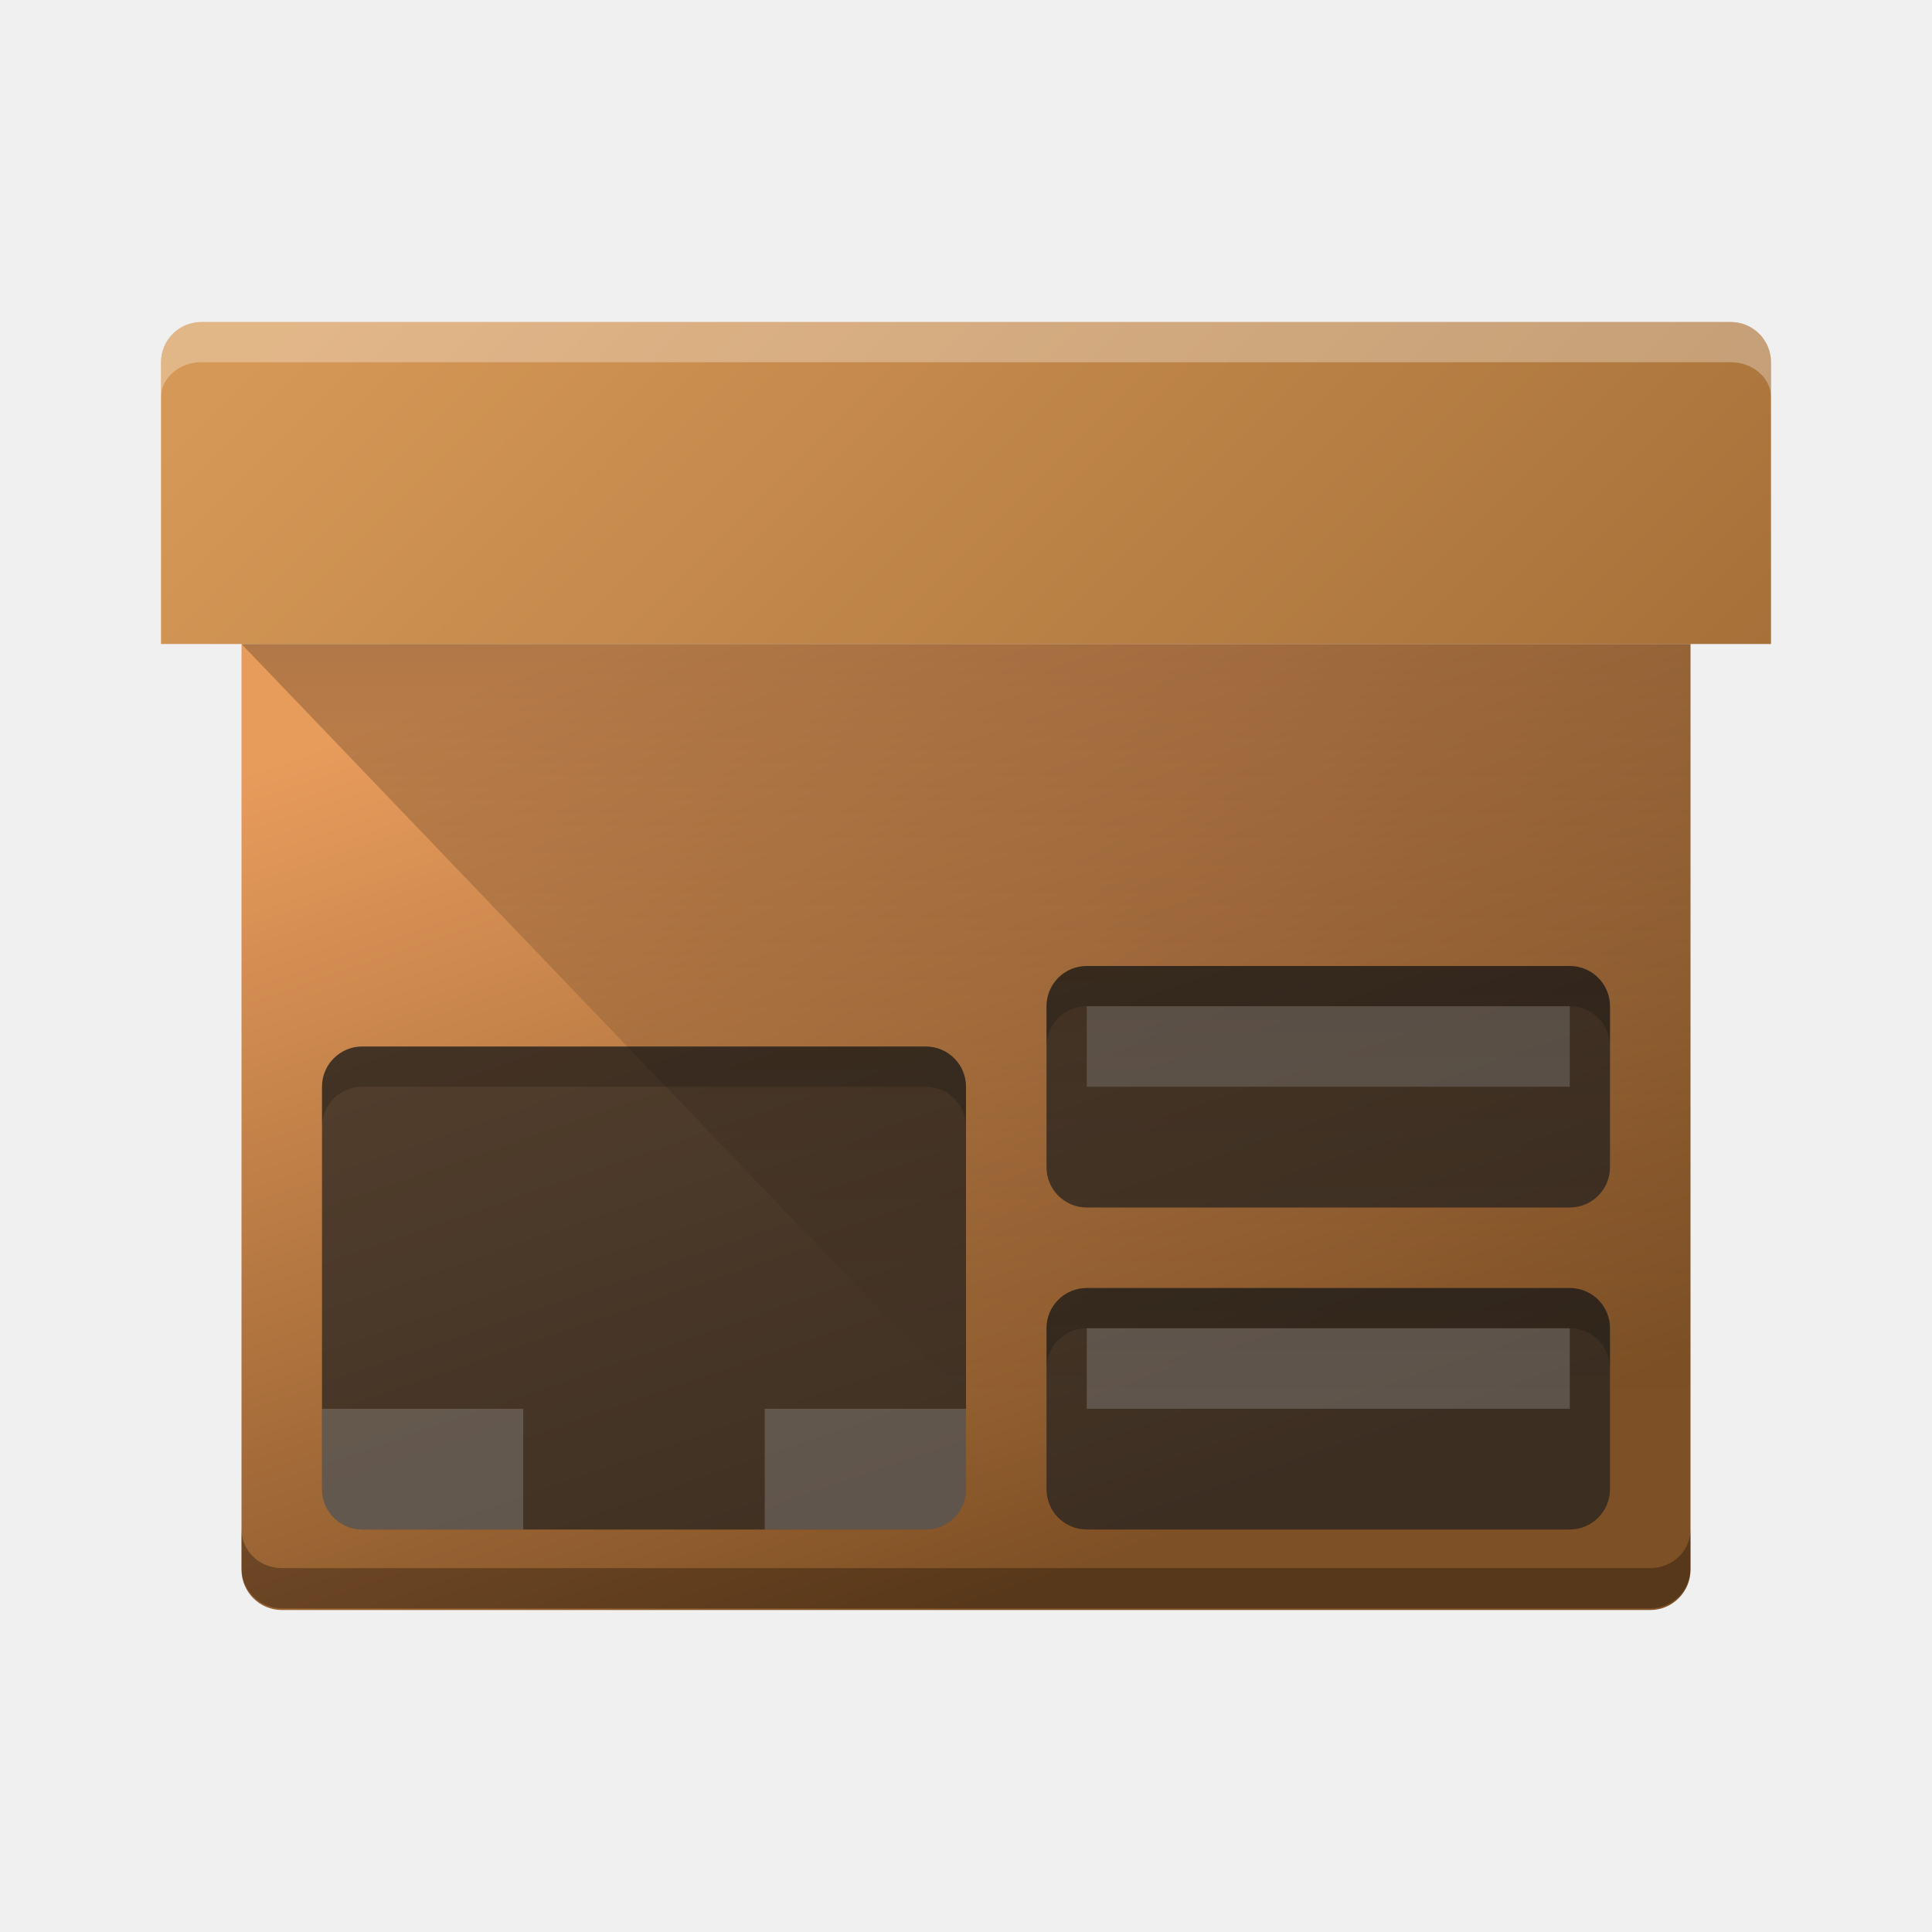
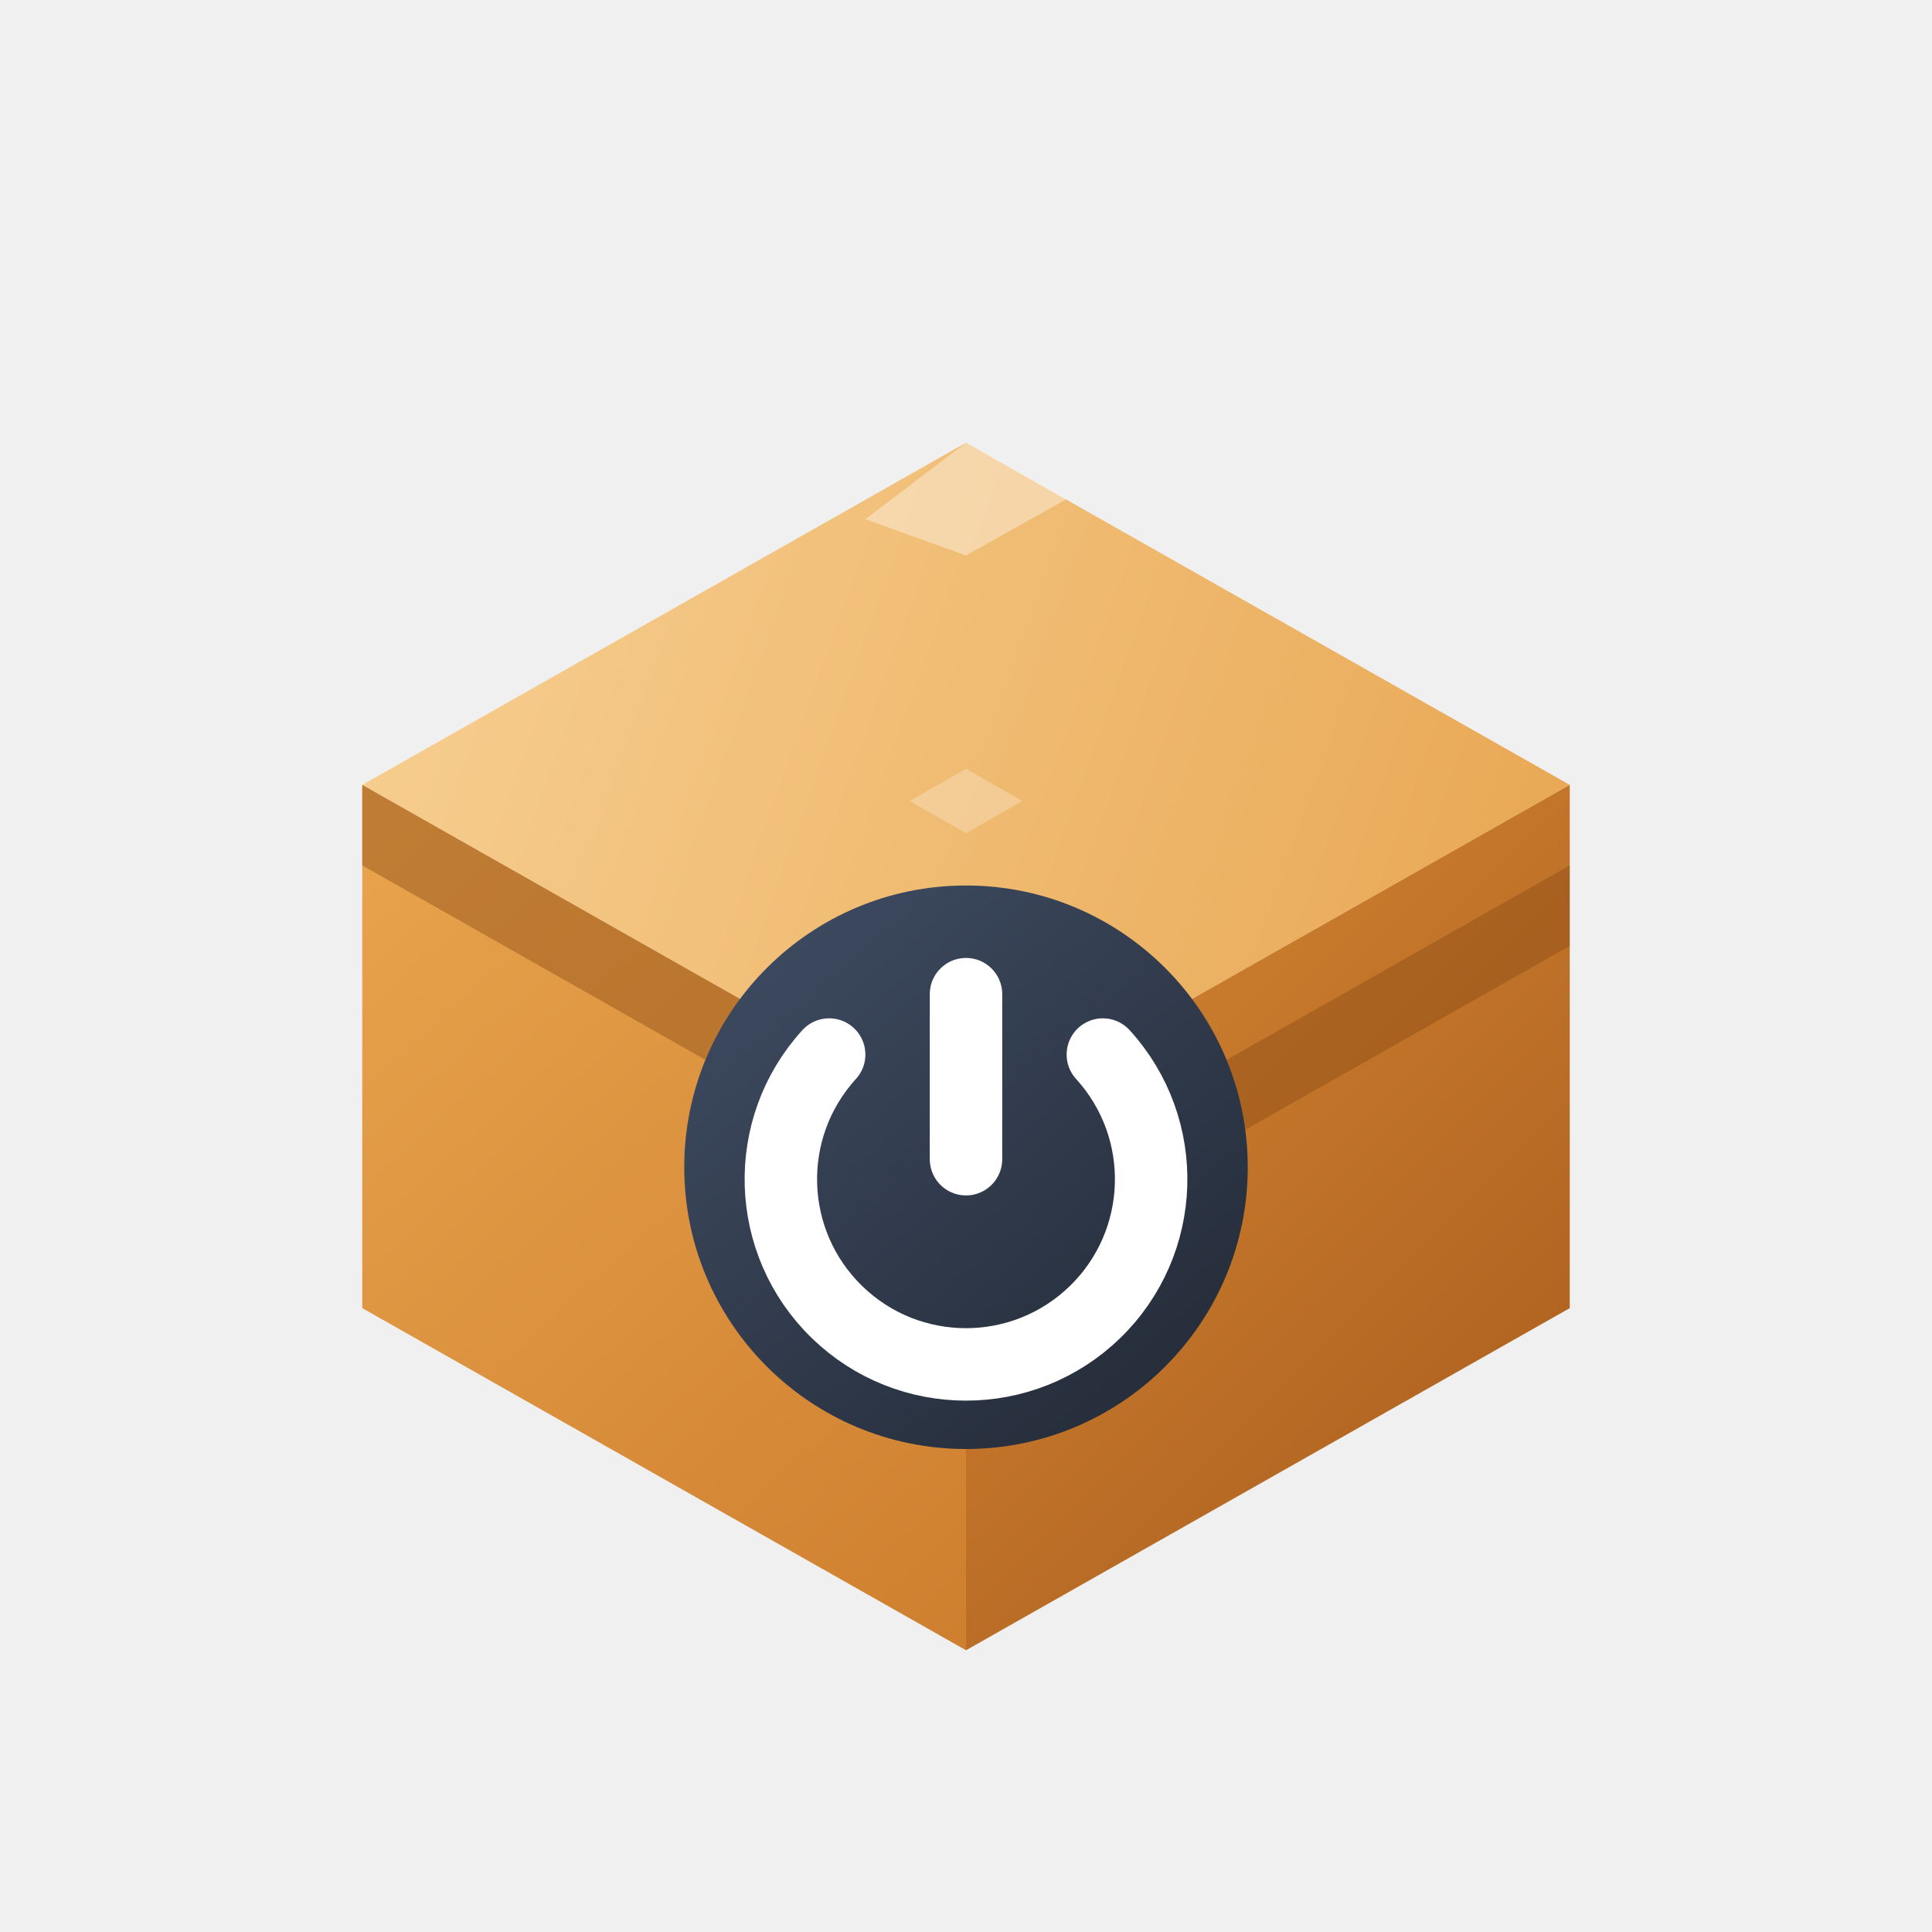
- <svg xmlns="http://www.w3.org/2000/svg" id="svg18" version="1.1" viewBox="0 0 48 48">
-   <defs id="defs10">
-     <linearGradient id="a" x1="24" x2="15" y1="41.015" y2="16.005" gradientTransform="matrix(1 0 0 .958 0 .667)" gradientUnits="userSpaceOnUse">
-       <stop id="stop1" stop-color="#7e5025" offset="0" />
-       <stop id="stop2" stop-color="#e89c5c" offset="1" />
+ <svg xmlns="http://www.w3.org/2000/svg" width="48" height="48" viewBox="0 0 48 48">
+   <defs>
+     <linearGradient id="top" x1="10" y1="12" x2="38" y2="22" gradientUnits="userSpaceOnUse">
+       <stop offset="0" stop-color="#f7cf91" />
+       <stop offset="1" stop-color="#e9a956" />
    </linearGradient>
-     <linearGradient id="e" x1="35" x2="35" y1="15" y2="35" gradientUnits="userSpaceOnUse">
-       <stop id="stop3" offset="0" />
-       <stop id="stop4" stop-opacity="0" offset="1" />
+     <linearGradient id="front" x1="10" y1="20" x2="30" y2="42" gradientUnits="userSpaceOnUse">
+       <stop offset="0" stop-color="#e8a34c" />
+       <stop offset="1" stop-color="#c97829" />
    </linearGradient>
-     <linearGradient id="c" x1="15" x2="40" y2="25" gradientUnits="userSpaceOnUse">
-       <stop id="stop9" stop-color="#d69856" offset="0" />
-       <stop id="stop10" stop-color="#a06c36" offset="1" />
+     <linearGradient id="side" x1="26" y1="28" x2="38" y2="40" gradientUnits="userSpaceOnUse">
+       <stop offset="0" stop-color="#c97b2d" />
+       <stop offset="1" stop-color="#a95d1d" />
+     </linearGradient>
+     <linearGradient id="badge" x1="18" y1="22" x2="30" y2="36" gradientUnits="userSpaceOnUse">
+       <stop offset="0" stop-color="#3f4c63" />
+       <stop offset="1" stop-color="#232a36" />
    </linearGradient>
  </defs>
-   <path id="path10" x="6" y="16" width="36" height="24" d="m6 16h36v23a1 1 135 01-1 1h-34a1 1 45 01-1-1z" fill="url(#a)" stroke-linecap="round" stroke-linejoin="round" stroke-width="4" style="paint-order:markers fill stroke" />
-   <path id="path12" d="m42 38a1 .958 0 01-1 .959h-34a1 .958 0 01-1-.959v.959a1 1 0 001 1h34a1 1 0 001-1z" opacity=".3" stroke-linecap="round" stroke-linejoin="round" stroke-width="4" style="paint-order:markers fill stroke" />
-   <path id="path13" d="m5 8h38a1 1 45 011 1v7h-40v-7a1 1 135 011-1z" fill="url(#c)" style="paint-order:markers fill stroke" />
-   <path id="path14" d="m5 8a1 1 0 00-1 1v.875a1 .875 0 011-.875h38a1 .875 0 011 .875v-.875a1 1 0 00-1-1z" fill="#fff" opacity=".3" stroke-dashoffset=".5" style="paint-order:markers fill stroke" />
-   <g id="g3" stroke-dashoffset=".5">
-     <rect id="rect20" x="26" y="32" width="14" height="6" rx="1" ry="1" fill="#202020" opacity=".7" stroke-width="2" style="paint-order:markers fill stroke" />
-     <rect id="rect21" x="27" y="33" width="12" height="2" fill="#ababab" opacity=".3" stroke-width="2" style="paint-order:markers fill stroke" />
-     <g id="g1" stroke-width="2">
-       <rect id="rect22" x="8" y="26" width="16" height="12" rx="1" ry="1" fill="#202020" opacity=".7" style="paint-order:markers fill stroke" />
-       <path id="path25" d="m13 38v-3h-5v2c0 0.553 0.445 0.999 0.998 1z" fill="#ababab" opacity=".3" style="paint-order:markers fill stroke" />
-       <path id="path26" d="m24 35h-5v3h4.002c0.552-0.001 0.997-0.446 0.998-0.998z" fill="#ababab" opacity=".3" style="paint-order:markers fill stroke" />
-       <rect id="rect3" x="26" y="24" width="14" height="6" rx="1" ry="1" fill="#202020" opacity=".7" style="paint-order:markers fill stroke" />
-     </g>
-     <rect id="rect4" x="27" y="25" width="12" height="2" fill="#ababab" opacity=".3" stroke-width="2" style="paint-order:markers fill stroke" />
-     <g id="g2" opacity=".6" stroke-width="2">
-       <path id="path6" d="m9 26c-0.554 0-1 0.446-1 1v0.998c7.523e-4 -0.553 0.446-0.998 1-0.998h14c0.554 0 1 0.446 1 1v-1c0-0.554-0.446-1-1-1z" opacity=".3" style="paint-order:markers fill stroke" />
-       <path id="path8" d="m27 24c-0.554 0-1 0.446-1 1v1c0-0.554 0.446-1 1-1h12c0.554 0 1 0.446 1 1v-1c0-0.554-0.446-1-1-1z" opacity=".3" style="paint-order:markers fill stroke" />
-       <path id="path15" d="m27 32c-0.554 0-1 0.446-1 1v1c0-0.554 0.446-1 1-1h12c0.554 0 1 0.446 1 1v-1c0-0.554-0.446-1-1-1z" opacity=".3" style="paint-order:markers fill stroke" />
-     </g>
-   </g>
-   <path id="path11" d="m6 16h36v24h-13z" fill="url(#e)" opacity=".249" stroke-linecap="round" stroke-linejoin="round" stroke-width="4" style="paint-order:markers fill stroke" />
+   <path d="M9 19.5 24 11l15 8.5-15 8.5L9 19.5Z" fill="url(#top)" />
+   <path d="M9 19.5 24 28v13L9 32.5v-13Z" fill="url(#front)" />
+   <path d="M24 28l15-8.5v13L24 41V28Z" fill="url(#side)" />
+   <path d="m9 19.5 15 8.5v2l-15-8.5v-2Z" fill="#8e4d16" opacity=".45" />
+   <path d="m24 30 15-8.5v2L24 32v-2Z" fill="#7a3f0d" opacity=".35" />
+   <path d="M21.5 12.9 24 11l2.5 1.4L24 13.8l-2.5-.9Z" fill="#fff" opacity=".38" />
+   <path d="M22.6 19.9 24 19.1l1.4.8-1.4.8-1.4-.8Z" fill="#fff" opacity=".25" />
+   <circle cx="24" cy="29" r="7" fill="url(#badge)" />
+   <path d="M24 24.7v4.1" fill="none" stroke="#fff" stroke-width="1.8" stroke-linecap="round" />
+   <path d="M20.6 26.2a4.6 4.6 0 1 0 6.8 0" fill="none" stroke="#fff" stroke-width="1.8" stroke-linecap="round" />
</svg>
